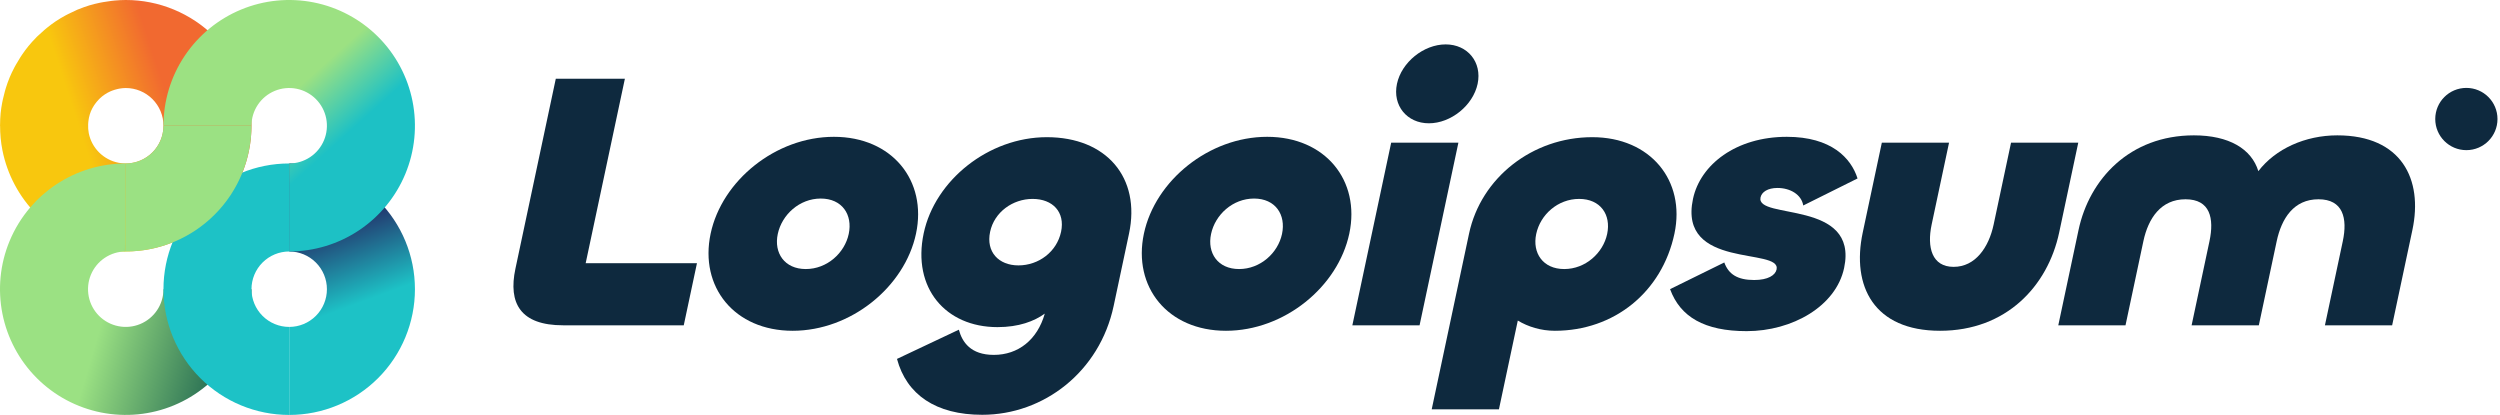
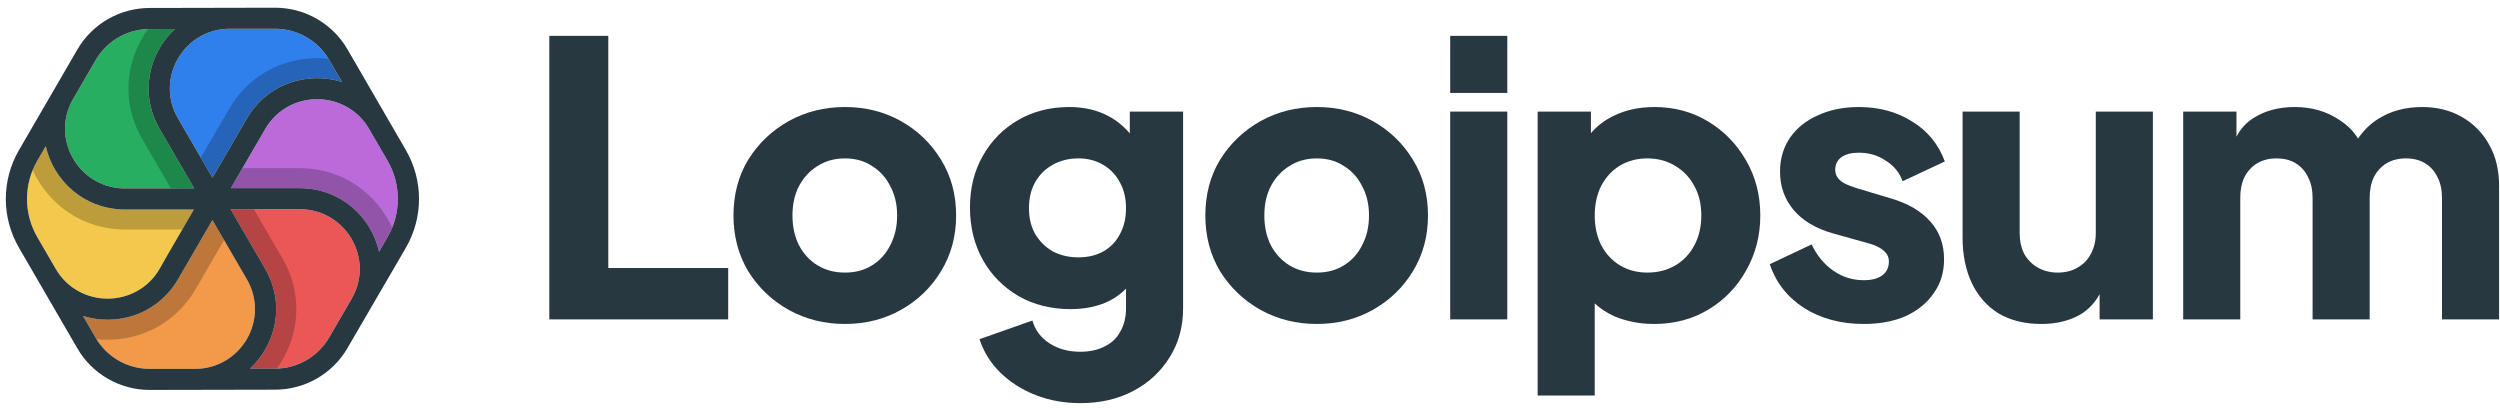
- <svg xmlns="http://www.w3.org/2000/svg" width="241" height="40" viewBox="0 0 241 40" fill="none">
-   <path d="M23.32 7.483C22.711 6.012 21.818 4.676 20.693 3.551C19.568 2.426 18.231 1.533 16.761 0.924C15.289 0.313 13.713 0 12.121 0C11.762 0 11.406 0.021 11.05 0.053C10.944 0.063 10.839 0.076 10.734 0.088C10.472 0.118 10.211 0.157 9.952 0.204C9.848 0.223 9.744 0.24 9.64 0.262C9.293 0.335 8.948 0.417 8.609 0.52C8.607 0.52 8.605 0.52 8.603 0.522C8.261 0.626 7.926 0.749 7.595 0.883C7.558 0.898 7.52 0.908 7.483 0.923C7.422 0.948 7.366 0.981 7.306 1.007C7.063 1.112 6.824 1.226 6.587 1.347C6.493 1.395 6.398 1.442 6.305 1.493C5.993 1.664 5.686 1.844 5.389 2.042C5.387 2.043 5.386 2.044 5.384 2.045C5.088 2.243 4.804 2.458 4.528 2.68C4.445 2.747 4.365 2.817 4.283 2.886C4.082 3.057 3.886 3.234 3.697 3.417C3.649 3.463 3.597 3.503 3.55 3.55C3.521 3.579 3.497 3.611 3.469 3.64C3.219 3.895 2.977 4.156 2.751 4.432C2.749 4.435 2.747 4.437 2.745 4.44C2.521 4.713 2.313 4.999 2.114 5.291C2.055 5.378 1.999 5.467 1.942 5.556C1.799 5.778 1.664 6.004 1.535 6.234C1.483 6.327 1.431 6.419 1.381 6.513C1.216 6.828 1.061 7.148 0.924 7.478L0.922 7.482V7.486C0.784 7.816 0.667 8.153 0.561 8.492C0.529 8.593 0.502 8.695 0.473 8.796C0.4 9.05 0.337 9.306 0.281 9.563C0.259 9.667 0.235 9.77 0.215 9.874C0.15 10.222 0.094 10.572 0.059 10.924C0.059 10.926 0.059 10.929 0.059 10.931C0.024 11.286 0.01 11.643 0.007 12C0.007 12.04 0.001 12.08 0.001 12.12H0.008C0.008 12.91 0.078 13.702 0.234 14.485C0.702 16.836 1.856 18.996 3.551 20.691C5.246 22.386 7.406 23.54 9.757 24.008C12.108 24.476 14.545 24.236 16.76 23.318C18.975 22.401 20.868 20.847 22.2 18.854C23.532 16.861 24.243 14.517 24.243 12.12C24.243 10.528 23.93 8.952 23.32 7.481V7.483ZM15.145 14.141C14.746 14.739 14.177 15.205 13.513 15.48C12.848 15.755 12.117 15.827 11.412 15.687C10.706 15.547 10.059 15.2 9.55 14.692C9.041 14.183 8.695 13.536 8.555 12.83C8.501 12.556 8.488 12.279 8.497 12.003C8.502 11.844 8.518 11.686 8.544 11.529C8.554 11.467 8.563 11.405 8.576 11.343C8.622 11.134 8.68 10.927 8.762 10.729C8.844 10.53 8.949 10.343 9.064 10.163C9.098 10.11 9.136 10.06 9.173 10.009C9.265 9.88 9.366 9.758 9.474 9.642C9.517 9.596 9.559 9.549 9.605 9.505C9.915 9.207 10.274 8.967 10.667 8.795C10.725 8.77 10.784 8.749 10.843 8.727C10.992 8.671 11.144 8.625 11.299 8.589C11.36 8.575 11.421 8.559 11.483 8.548C11.694 8.51 11.907 8.485 12.122 8.485C12.6 8.485 13.072 8.579 13.514 8.762C13.955 8.945 14.356 9.213 14.694 9.55C15.032 9.888 15.299 10.289 15.482 10.73C15.665 11.171 15.759 11.644 15.759 12.122C15.759 12.841 15.546 13.544 15.146 14.142L15.145 14.141Z" fill="url(#paint0_linear_5083_7840)" />
-   <path d="M22.2 34.613C23.532 32.62 24.243 30.276 24.243 27.879H15.758C15.758 28.598 15.545 29.301 15.145 29.899C14.746 30.497 14.178 30.963 13.513 31.238C12.848 31.513 12.117 31.585 11.412 31.445C10.707 31.305 10.059 30.958 9.55 30.45C9.041 29.941 8.695 29.294 8.555 28.588C8.415 27.882 8.487 27.151 8.762 26.487C9.037 25.823 9.503 25.255 10.101 24.855C10.698 24.456 11.399 24.243 12.116 24.242H12.121V15.757H12.118C9.722 15.757 7.379 16.468 5.387 17.8C4.459 18.42 3.627 19.161 2.91 20C2.086 20.964 1.413 22.056 0.923 23.24C0.005 25.455 -0.235 27.892 0.233 30.243C0.701 32.594 1.855 34.754 3.55 36.449C5.245 38.144 7.405 39.299 9.756 39.766C12.107 40.234 14.544 39.994 16.759 39.076C18.974 38.159 20.867 36.605 22.199 34.612L22.2 34.613Z" fill="url(#paint1_linear_5083_7840)" />
-   <path d="M27.879 15.758C31.094 15.758 34.177 17.035 36.45 19.308C38.723 21.581 40 24.664 40 27.879C40 31.094 38.723 34.177 36.45 36.45C34.177 38.723 31.094 40 27.879 40V31.515C28.843 31.515 29.768 31.132 30.45 30.45C31.132 29.768 31.515 28.843 31.515 27.879C31.515 26.915 31.132 25.99 30.45 25.308C29.768 24.626 28.843 24.243 27.879 24.243V15.758Z" fill="url(#paint2_linear_5083_7840)" />
-   <path d="M27.879 40C24.664 40 21.581 38.723 19.308 36.45C17.035 34.177 15.758 31.094 15.758 27.879C15.758 24.664 17.035 21.581 19.308 19.308C21.581 17.035 24.664 15.758 27.879 15.758V24.243C26.915 24.243 25.99 24.626 25.308 25.308C24.626 25.99 24.243 26.915 24.243 27.879C24.243 28.843 24.626 29.768 25.308 30.45C25.99 31.132 26.915 31.515 27.879 31.515V40Z" fill="#1DC2C6" />
-   <path d="M24.242 12.121H15.757C15.757 12.151 15.757 12.181 15.756 12.211C15.745 12.656 15.652 13.097 15.48 13.513C15.388 13.734 15.276 13.945 15.144 14.142C15.127 14.167 15.11 14.192 15.093 14.216C14.837 14.58 14.514 14.895 14.141 15.145C13.942 15.278 13.731 15.39 13.512 15.481C13.484 15.493 13.456 15.504 13.428 15.514C13.013 15.674 12.57 15.757 12.12 15.757V24.242C13.719 24.242 15.295 23.926 16.759 23.319C16.804 23.301 16.848 23.282 16.892 23.263C17.574 22.971 18.231 22.615 18.854 22.199C20.184 21.31 21.318 20.172 22.198 18.855C22.225 18.815 22.251 18.775 22.278 18.734C22.683 18.112 23.032 17.451 23.318 16.759C23.93 15.281 24.241 13.705 24.241 12.12L24.242 12.121Z" fill="#9BE183" />
-   <path d="M15.758 12.121C15.758 9.724 16.469 7.38 17.801 5.387C19.133 3.394 21.026 1.84 23.241 0.923C25.455 0.005 27.893 -0.235 30.244 0.233C32.595 0.701 34.755 1.855 36.45 3.55C38.145 5.245 39.3 7.405 39.767 9.756C40.235 12.107 39.995 14.544 39.077 16.759C38.16 18.974 36.606 20.867 34.613 22.199C32.62 23.531 30.276 24.242 27.879 24.242V15.757C28.598 15.757 29.301 15.544 29.899 15.144C30.497 14.745 30.963 14.177 31.238 13.512C31.513 12.847 31.585 12.116 31.445 11.411C31.305 10.706 30.958 10.058 30.45 9.549C29.941 9.04 29.294 8.694 28.588 8.554C27.883 8.414 27.151 8.486 26.487 8.761C25.823 9.036 25.255 9.502 24.855 10.1C24.455 10.698 24.242 11.401 24.242 12.12H15.757L15.758 12.121Z" fill="url(#paint3_linear_5083_7840)" />
-   <path d="M60.239 7.59L56.459 25.373H67.187L65.914 31.359H54.286C50.182 31.359 48.975 29.246 49.687 25.901L53.579 7.59H60.239Z" fill="#0E293E" />
-   <path d="M76.414 31.887C70.798 31.887 67.412 27.662 68.505 22.52C69.59 17.415 74.772 13.189 80.388 13.189C86.004 13.189 89.39 17.415 88.305 22.52C87.212 27.662 82.03 31.887 76.414 31.887ZM77.679 25.936C79.731 25.936 81.428 24.387 81.817 22.556C82.214 20.689 81.175 19.14 79.123 19.14C77.071 19.14 75.374 20.689 74.977 22.556C74.588 24.387 75.627 25.936 77.679 25.936Z" fill="#0E293E" />
-   <path d="M94.685 39.986C90.221 39.986 87.393 38.05 86.47 34.599L92.433 31.782C92.755 32.979 93.573 34.211 95.805 34.211C98.145 34.211 99.999 32.768 100.718 30.232C99.697 30.972 98.209 31.535 96.157 31.535C91.153 31.535 87.922 27.767 89.045 22.485C90.13 17.379 95.297 13.224 100.914 13.224C106.674 13.224 109.983 17.133 108.838 22.52L107.356 29.493C106.008 35.831 100.625 39.986 94.685 39.986ZM98.178 25.584C100.122 25.584 101.875 24.281 102.287 22.345C102.691 20.443 101.485 19.175 99.541 19.175C97.633 19.175 95.851 20.443 95.447 22.345C95.035 24.281 96.27 25.584 98.178 25.584Z" fill="#0E293E" />
-   <path d="M118.182 31.887C112.566 31.887 109.181 27.662 110.273 22.52C111.359 17.415 116.541 13.189 122.157 13.189C127.773 13.189 131.159 17.415 130.073 22.52C128.981 27.662 123.798 31.887 118.182 31.887ZM119.447 25.936C121.499 25.936 123.197 24.387 123.586 22.556C123.983 20.689 122.944 19.14 120.892 19.14C118.84 19.14 117.143 20.689 116.746 22.556C116.357 24.387 117.395 25.936 119.447 25.936Z" fill="#0E293E" />
-   <path d="M137.746 11.886C135.622 11.886 134.225 10.161 134.667 8.083C135.108 6.005 137.239 4.28 139.363 4.28C141.487 4.28 142.884 6.005 142.443 8.083C142.001 10.161 139.87 11.886 137.746 11.886ZM134.11 13.752H140.59L136.847 31.359H130.367L134.11 13.752Z" fill="#0E293E" />
-   <path d="M144.497 39.458H138.017L141.617 22.52C142.762 17.133 147.733 13.224 153.493 13.224C159.109 13.224 162.503 17.415 161.417 22.52C160.22 28.155 155.61 31.887 149.886 31.887C148.554 31.887 147.305 31.5 146.316 30.901L144.497 39.458ZM150.791 25.936C152.843 25.936 154.541 24.387 154.93 22.556C155.326 20.689 154.28 19.175 152.228 19.175C150.176 19.175 148.486 20.689 148.09 22.556C147.701 24.387 148.739 25.936 150.791 25.936Z" fill="#0E293E" />
-   <path d="M168.379 31.922C164.311 31.922 161.974 30.549 160.995 27.873L166.222 25.302C166.63 26.429 167.482 26.993 169.102 26.993C170.434 26.993 171.144 26.535 171.264 25.971C171.72 23.823 161.752 26.007 163.204 19.175C163.908 15.865 167.356 13.189 172.252 13.189C176.536 13.189 178.442 15.231 179.067 17.203L173.833 19.809C173.662 18.753 172.573 18.119 171.349 18.119C170.413 18.119 169.826 18.506 169.714 19.034C169.25 21.218 179.181 19.21 177.773 25.831C176.988 29.528 172.771 31.922 168.379 31.922Z" fill="#0E293E" />
-   <path d="M188.332 25.725C190.42 25.725 191.717 23.859 192.188 21.64L193.865 13.752H200.345L198.504 22.415C197.403 27.591 193.394 31.887 187.022 31.887C180.65 31.887 178.467 27.591 179.568 22.415L181.409 13.752H187.889L186.212 21.64C185.741 23.859 186.244 25.725 188.332 25.725Z" fill="#0E293E" />
-   <path d="M225.315 13.048C231.507 13.048 233.596 17.274 232.556 22.168L230.603 31.359H224.123L225.844 23.26C226.316 21.042 225.877 19.21 223.501 19.21C221.125 19.21 219.944 21.042 219.472 23.26L217.751 31.359H211.271L212.992 23.26C213.464 21.042 213.061 19.21 210.685 19.21C208.309 19.21 207.092 21.042 206.62 23.26L204.899 31.359H198.419L200.372 22.168C201.412 17.274 205.299 13.048 211.491 13.048C214.875 13.048 217.046 14.351 217.705 16.499C219.35 14.351 222.219 13.048 225.315 13.048Z" fill="#0E293E" />
-   <path d="M240.758 11.474C240.758 13.131 239.415 14.474 237.758 14.474C236.101 14.474 234.758 13.131 234.758 11.474C234.758 9.817 236.101 8.474 237.758 8.474C239.415 8.474 240.758 9.817 240.758 11.474Z" fill="#0E293E" />
-   <defs>
-     <linearGradient id="paint0_linear_5083_7840" x1="33.562" y1="5.112" x2="6.902" y2="13.828" gradientUnits="userSpaceOnUse">
-       <stop offset="0.637" stop-color="#F16930" />
-       <stop offset="0.959" stop-color="#F8C70E" />
-     </linearGradient>
-     <linearGradient id="paint1_linear_5083_7840" x1="10.745" y1="27.73" x2="22.745" y2="31.23" gradientUnits="userSpaceOnUse">
-       <stop stop-color="#9BE183" />
-       <stop offset="1" stop-color="#256B52" />
-     </linearGradient>
-     <linearGradient id="paint2_linear_5083_7840" x1="32.5" y1="30" x2="29.66" y2="22.346" gradientUnits="userSpaceOnUse">
-       <stop stop-color="#1DC2C6" />
-       <stop offset="1" stop-color="#23336B" />
-     </linearGradient>
-     <linearGradient id="paint3_linear_5083_7840" x1="32.746" y1="16.387" x2="27" y2="10" gradientUnits="userSpaceOnUse">
-       <stop offset="0.245" stop-color="#1DC1C5" />
-       <stop offset="1" stop-color="#9CE182" />
-     </linearGradient>
-   </defs>
+ <svg xmlns="http://www.w3.org/2000/svg" width="242" height="40" viewBox="0 0 242 40" fill="none">
+   <path d="M53.174 3.47V30.917H70.489V25.944H58.884V3.47H53.174Z" fill="#283841" />
+   <path d="M140.38 10.802V30.917H145.906V10.802H140.38Z" fill="#283841" />
+   <path d="M140.38 3.47V8.997H145.906V3.47H140.38Z" fill="#283841" />
+   <path fill-rule="evenodd" clip-rule="evenodd" d="M148.845 38.286V10.802H154.003V12.889C154.599 12.187 155.335 11.627 156.213 11.207C157.367 10.642 158.681 10.36 160.155 10.36C162.071 10.36 163.802 10.826 165.35 11.76C166.897 12.693 168.125 13.958 169.034 15.555C169.943 17.126 170.397 18.895 170.397 20.86C170.397 22.8 169.943 24.568 169.034 26.165C168.15 27.761 166.934 29.026 165.387 29.959C163.839 30.893 162.083 31.36 160.118 31.36C158.743 31.36 157.466 31.114 156.287 30.623C155.561 30.298 154.922 29.882 154.371 29.373V38.286H148.845ZM159.455 26.386C160.487 26.386 161.395 26.152 162.181 25.686C162.967 25.219 163.581 24.568 164.023 23.733C164.466 22.898 164.687 21.94 164.687 20.86C164.687 19.779 164.466 18.833 164.023 18.023C163.581 17.188 162.967 16.537 162.181 16.07C161.395 15.579 160.487 15.333 159.455 15.333C158.473 15.333 157.588 15.567 156.803 16.033C156.041 16.5 155.439 17.151 154.997 17.986C154.58 18.821 154.371 19.779 154.371 20.86C154.371 21.94 154.58 22.898 154.997 23.733C155.439 24.568 156.041 25.219 156.803 25.686C157.588 26.152 158.473 26.386 159.455 26.386Z" fill="#283841" />
+   <path d="M174.628 29.812C176.274 30.844 178.202 31.36 180.412 31.36C181.984 31.36 183.347 31.102 184.502 30.586C185.656 30.046 186.553 29.309 187.191 28.375C187.854 27.442 188.186 26.349 188.186 25.096C188.186 23.647 187.744 22.432 186.86 21.449C185.975 20.442 184.698 19.693 183.028 19.202L179.823 18.244C179.332 18.096 178.914 17.937 178.57 17.765C178.251 17.593 178.018 17.396 177.87 17.175C177.723 16.954 177.649 16.709 177.649 16.439C177.649 15.923 177.846 15.518 178.239 15.223C178.656 14.928 179.221 14.781 179.933 14.781C180.916 14.781 181.788 15.039 182.549 15.555C183.335 16.046 183.875 16.709 184.17 17.544L188.26 15.628C187.646 13.958 186.589 12.668 185.091 11.76C183.618 10.826 181.898 10.36 179.933 10.36C178.435 10.36 177.109 10.63 175.955 11.17C174.8 11.686 173.904 12.411 173.265 13.344C172.627 14.277 172.307 15.37 172.307 16.623C172.307 18.047 172.749 19.288 173.634 20.344C174.518 21.375 175.783 22.125 177.428 22.591L180.854 23.549C181.297 23.672 181.665 23.819 181.96 23.991C182.254 24.163 182.475 24.36 182.623 24.581C182.77 24.777 182.844 25.023 182.844 25.317C182.844 25.882 182.635 26.325 182.218 26.644C181.8 26.963 181.198 27.123 180.412 27.123C179.332 27.123 178.349 26.816 177.465 26.202C176.581 25.588 175.881 24.74 175.365 23.66L171.312 25.575C171.902 27.344 173.007 28.756 174.628 29.812Z" fill="#283841" />
+   <path d="M211.333 10.802H216.491V13.232C216.868 12.497 217.396 11.908 218.075 11.465C219.205 10.728 220.556 10.36 222.128 10.36C223.798 10.36 225.259 10.79 226.512 11.649C227.257 12.136 227.839 12.724 228.258 13.412C228.79 12.633 229.424 12.009 230.159 11.539C231.387 10.753 232.824 10.36 234.469 10.36C235.919 10.36 237.196 10.679 238.301 11.318C239.431 11.956 240.315 12.853 240.954 14.007C241.592 15.137 241.911 16.463 241.911 17.986V30.917H236.385V19.165C236.385 18.379 236.238 17.704 235.943 17.139C235.673 16.574 235.28 16.132 234.764 15.812C234.248 15.493 233.622 15.333 232.885 15.333C232.173 15.333 231.547 15.493 231.006 15.812C230.491 16.132 230.085 16.574 229.791 17.139C229.52 17.704 229.385 18.379 229.385 19.165V30.917H223.859V19.165C223.859 18.379 223.712 17.704 223.417 17.139C223.147 16.574 222.754 16.132 222.238 15.812C221.722 15.493 221.096 15.333 220.359 15.333C219.647 15.333 219.021 15.493 218.48 15.812C217.964 16.132 217.559 16.574 217.264 17.139C216.994 17.704 216.859 18.379 216.859 19.165V30.917H211.333V10.802Z" fill="#283841" />
+   <path d="M197.604 31.36C195.983 31.36 194.596 31.016 193.441 30.328C192.311 29.616 191.452 28.633 190.862 27.381C190.273 26.128 189.978 24.667 189.978 22.996V10.802H195.504V22.554C195.504 23.316 195.652 23.991 195.946 24.581C196.266 25.145 196.708 25.588 197.273 25.907C197.838 26.226 198.476 26.386 199.188 26.386C199.925 26.386 200.564 26.226 201.104 25.907C201.669 25.588 202.099 25.145 202.394 24.581C202.713 23.991 202.873 23.316 202.873 22.554V10.802H208.399V30.917H203.241V28.469C202.772 29.353 202.109 30.034 201.252 30.512C200.22 31.077 199.004 31.36 197.604 31.36Z" fill="#283841" />
+   <path fill-rule="evenodd" clip-rule="evenodd" d="M127.472 31.36C125.482 31.36 123.665 30.905 122.019 29.996C120.398 29.088 119.097 27.847 118.114 26.275C117.156 24.679 116.677 22.874 116.677 20.86C116.677 18.821 117.156 17.016 118.114 15.444C119.097 13.872 120.398 12.632 122.019 11.723C123.665 10.814 125.482 10.36 127.472 10.36C129.461 10.36 131.267 10.814 132.888 11.723C134.509 12.632 135.798 13.872 136.756 15.444C137.738 17.016 138.23 18.821 138.23 20.86C138.23 22.874 137.738 24.679 136.756 26.275C135.798 27.847 134.509 29.088 132.888 29.996C131.267 30.905 129.461 31.36 127.472 31.36ZM127.472 26.386C128.479 26.386 129.351 26.152 130.088 25.686C130.849 25.219 131.438 24.568 131.856 23.733C132.298 22.898 132.519 21.94 132.519 20.86C132.519 19.779 132.298 18.833 131.856 18.023C131.438 17.188 130.849 16.537 130.088 16.07C129.351 15.579 128.479 15.333 127.472 15.333C126.465 15.333 125.581 15.579 124.819 16.07C124.058 16.537 123.456 17.188 123.014 18.023C122.596 18.833 122.388 19.779 122.388 20.86C122.388 21.94 122.596 22.898 123.014 23.733C123.456 24.568 124.058 25.219 124.819 25.686C125.581 26.152 126.465 26.386 127.472 26.386Z" fill="#283841" />
+   <path fill-rule="evenodd" clip-rule="evenodd" d="M100.266 38.249C101.592 38.765 103.029 39.023 104.577 39.023C106.517 39.023 108.224 38.63 109.698 37.844C111.196 37.058 112.375 35.965 113.234 34.565C114.094 33.189 114.524 31.617 114.524 29.849V10.802H109.366V12.915C108.759 12.203 108.071 11.646 107.303 11.244C106.222 10.655 104.957 10.36 103.508 10.36C101.666 10.36 100.021 10.777 98.572 11.612C97.122 12.447 95.98 13.602 95.145 15.075C94.31 16.525 93.893 18.195 93.893 20.086C93.893 21.977 94.31 23.672 95.145 25.17C95.98 26.644 97.135 27.81 98.608 28.67C100.082 29.505 101.752 29.923 103.619 29.923C105.068 29.923 106.333 29.652 107.413 29.112C107.999 28.806 108.527 28.417 108.998 27.945V29.849C108.998 30.709 108.813 31.458 108.445 32.096C108.101 32.735 107.598 33.214 106.934 33.533C106.271 33.877 105.485 34.049 104.577 34.049C103.422 34.049 102.428 33.779 101.592 33.238C100.757 32.698 100.205 31.961 99.935 31.028L94.814 32.833C95.231 34.086 95.907 35.166 96.84 36.075C97.798 37.008 98.94 37.733 100.266 38.249ZM106.824 24.323C106.136 24.716 105.326 24.912 104.392 24.912C103.459 24.912 102.624 24.716 101.887 24.323C101.175 23.905 100.61 23.34 100.192 22.628C99.799 21.916 99.603 21.093 99.603 20.16C99.603 19.202 99.799 18.367 100.192 17.654C100.61 16.918 101.175 16.353 101.887 15.96C102.624 15.542 103.459 15.333 104.392 15.333C105.301 15.333 106.099 15.542 106.787 15.96C107.475 16.353 108.015 16.918 108.408 17.654C108.801 18.367 108.998 19.202 108.998 20.16C108.998 21.117 108.801 21.953 108.408 22.665C108.04 23.377 107.512 23.93 106.824 24.323Z" fill="#283841" />
+   <path fill-rule="evenodd" clip-rule="evenodd" d="M81.795 31.36C79.806 31.36 77.988 30.905 76.343 29.996C74.722 29.088 73.42 27.847 72.437 26.275C71.479 24.679 71.001 22.874 71.001 20.86C71.001 18.821 71.479 17.016 72.437 15.444C73.42 13.872 74.722 12.632 76.343 11.723C77.988 10.814 79.806 10.36 81.795 10.36C83.784 10.36 85.59 10.814 87.211 11.723C88.832 12.632 90.121 13.872 91.079 15.444C92.062 17.016 92.553 18.821 92.553 20.86C92.553 22.874 92.062 24.679 91.079 26.275C90.121 27.847 88.832 29.088 87.211 29.996C85.59 30.905 83.784 31.36 81.795 31.36ZM81.795 26.386C82.802 26.386 83.674 26.152 84.411 25.686C85.172 25.219 85.762 24.568 86.179 23.733C86.621 22.898 86.842 21.94 86.842 20.86C86.842 19.779 86.621 18.833 86.179 18.023C85.762 17.188 85.172 16.537 84.411 16.07C83.674 15.579 82.802 15.333 81.795 15.333C80.788 15.333 79.904 15.579 79.142 16.07C78.381 16.537 77.779 17.188 77.337 18.023C76.92 18.833 76.711 19.779 76.711 20.86C76.711 21.94 76.92 22.898 77.337 23.733C77.779 24.568 78.381 25.219 79.142 25.686C79.904 26.152 80.788 26.386 81.795 26.386Z" fill="#283841" />
+   <path d="M35.736 12.493C33.499 8.641 27.907 8.641 25.67 12.493L22.348 18.214H29.006C32.958 18.214 35.941 20.991 36.695 24.369L37.512 22.961C38.844 20.669 38.844 17.844 37.512 15.552L35.736 12.493Z" fill="#BB6BD9" />
+   <path d="M24.197 35.682C26.731 33.339 27.637 29.406 25.672 26.022L22.322 20.253L29.006 20.253C33.479 20.253 36.275 25.068 34.039 28.92L31.856 32.679C30.777 34.537 28.784 35.681 26.626 35.681L24.197 35.682Z" fill="#EB5757" />
+   <path d="M8.035 30.586C11.352 31.62 15.256 30.438 17.229 27.04L20.562 21.301L23.895 27.042C26.133 30.894 23.335 35.71 18.861 35.708L14.494 35.707C12.337 35.707 10.344 34.562 9.266 32.705L8.035 30.586Z" fill="#F2994A" />
+   <path d="M4.429 14.144L3.611 15.552C2.28 17.844 2.28 20.669 3.611 22.961L5.388 26.02C7.624 29.872 13.216 29.872 15.453 26.02L18.786 20.281H12.114C8.169 20.281 5.188 17.514 4.429 14.144Z" fill="#F2C94C" />
+   <path d="M7.032 9.662C6.874 9.943 6.744 10.229 6.638 10.518C6.744 10.228 6.875 9.941 7.033 9.66L7.032 9.662Z" fill="#F2C94C" />
+   <path d="M16.928 2.81C14.392 5.152 13.485 9.087 15.451 12.472L18.802 18.242H12.114C7.64 18.242 4.844 13.427 7.081 9.575L9.266 5.813C10.344 3.956 12.337 2.811 14.494 2.811L16.928 2.81Z" fill="#27AE60" />
+   <path d="M20.567 17.203L17.227 11.452C14.99 7.6 17.787 2.785 22.261 2.786L26.626 2.786C28.784 2.786 30.777 3.931 31.856 5.788L33.099 7.93C29.78 6.89 25.87 8.071 23.894 11.473L20.567 17.203Z" fill="#2F80ED" />
+   <path fill-rule="evenodd" clip-rule="evenodd" d="M26.627 0.746C29.517 0.747 32.187 2.28 33.632 4.768C35.521 8.021 37.4 11.279 39.289 14.532C40.986 17.455 40.986 21.057 39.289 23.98C37.407 27.222 35.514 30.457 33.632 33.699C32.187 36.187 29.517 37.72 26.627 37.721C22.582 37.721 18.539 37.748 14.494 37.746C11.604 37.746 8.934 36.213 7.49 33.724C5.604 30.477 3.721 27.228 1.835 23.98C0.138 21.057 0.138 17.455 1.835 14.532C3.72 11.286 5.605 8.039 7.49 4.793C8.934 2.305 11.604 0.772 14.494 0.771C18.539 0.771 22.582 0.746 26.627 0.746ZM16.928 2.81L14.495 2.811C12.569 2.811 10.775 3.723 9.644 5.239C9.508 5.422 9.382 5.613 9.266 5.813L7.081 9.575C7.065 9.603 7.049 9.631 7.033 9.659C4.928 13.422 7.566 18.058 11.857 18.236H18.783V18.214H18.786L15.451 12.472C13.486 9.087 14.393 5.152 16.928 2.81ZM20.562 21.301C21.479 22.88 22.392 24.461 23.313 26.038L23.896 27.041C26.133 30.894 23.336 35.709 18.861 35.708L14.494 35.707C12.337 35.707 10.344 34.562 9.266 32.705L8.035 30.586C11.214 31.577 14.933 30.532 16.974 27.451L16.975 27.45C17.063 27.317 17.148 27.18 17.23 27.039L20.562 21.301ZM18.769 20.281L16.27 24.586C15.993 25.061 15.73 25.544 15.454 26.02C13.217 29.872 7.625 29.872 5.388 26.02L3.612 22.961C2.28 20.668 2.28 17.844 3.612 15.552L4.429 14.144C4.809 15.829 5.744 17.363 7.077 18.476C8.342 19.533 9.966 20.21 11.815 20.276C11.914 20.279 12.014 20.281 12.114 20.281H18.769ZM22.322 20.253H29.006C33.48 20.253 36.276 25.068 34.039 28.92L31.856 32.679C30.777 34.537 28.784 35.681 26.627 35.681L24.197 35.682C26.731 33.339 27.637 29.406 25.672 26.022L22.322 20.253ZM20.567 17.203L17.227 11.452C14.991 7.6 17.787 2.785 22.261 2.785L26.627 2.786C28.784 2.786 30.777 3.931 31.856 5.788L33.1 7.93C29.781 6.89 25.87 8.071 23.894 11.473L20.567 17.203ZM25.671 12.493C27.907 8.641 33.499 8.641 35.736 12.493L37.513 15.552C38.844 17.844 38.844 20.669 37.513 22.961L36.695 24.369C35.942 20.991 32.958 18.214 29.006 18.214H22.348L25.671 12.493Z" fill="#283841" />
+   <path d="M14.494 2.811L16.928 2.81C14.392 5.152 13.485 9.087 15.451 12.472L18.785 18.214H18.783V18.237H16.544L13.76 13.442C11.668 9.839 12.191 5.744 14.331 2.813C14.385 2.811 14.44 2.811 14.494 2.811Z" fill="black" fill-opacity="0.22" />
+   <path d="M4.429 14.144C4.809 15.829 5.744 17.363 7.077 18.477C8.342 19.533 9.966 20.21 11.815 20.276C11.914 20.279 12.014 20.281 12.114 20.281H18.769L17.642 22.222H12.114C7.95 22.222 4.656 19.749 3.162 16.465C3.29 16.153 3.439 15.848 3.611 15.552L4.429 14.144Z" fill="black" fill-opacity="0.22" />
+   <path d="M8.035 30.586C11.214 31.577 14.933 30.532 16.974 27.451L16.974 27.45C17.063 27.317 17.148 27.18 17.23 27.039L20.562 21.301C20.864 21.822 21.167 22.344 21.469 22.865C21.542 22.991 21.615 23.117 21.688 23.243L18.92 28.01C16.821 31.625 12.974 33.221 9.34 32.83C9.315 32.788 9.29 32.747 9.266 32.705L8.035 30.586Z" fill="black" fill-opacity="0.22" />
+   <path d="M26.794 35.679C26.738 35.681 26.682 35.681 26.626 35.681L24.197 35.682C26.731 33.339 27.637 29.406 25.672 26.022L22.322 20.253L24.576 20.253L27.362 25.052C29.454 28.654 28.932 32.748 26.794 35.679Z" fill="black" fill-opacity="0.22" />
+   <path d="M37.964 22.044C37.836 22.357 37.685 22.663 37.512 22.961L36.695 24.369C35.941 20.991 32.957 18.214 29.006 18.214H22.348L23.475 16.273H29.006C33.176 16.273 36.473 18.753 37.964 22.044Z" fill="black" fill-opacity="0.22" />
+   <path d="M31.794 5.684C31.815 5.719 31.835 5.753 31.856 5.788L33.099 7.93C29.78 6.89 25.87 8.071 23.894 11.473L20.567 17.203L19.439 15.262L22.203 10.503C24.305 6.884 28.157 5.288 31.794 5.684Z" fill="black" fill-opacity="0.22" />
</svg>
